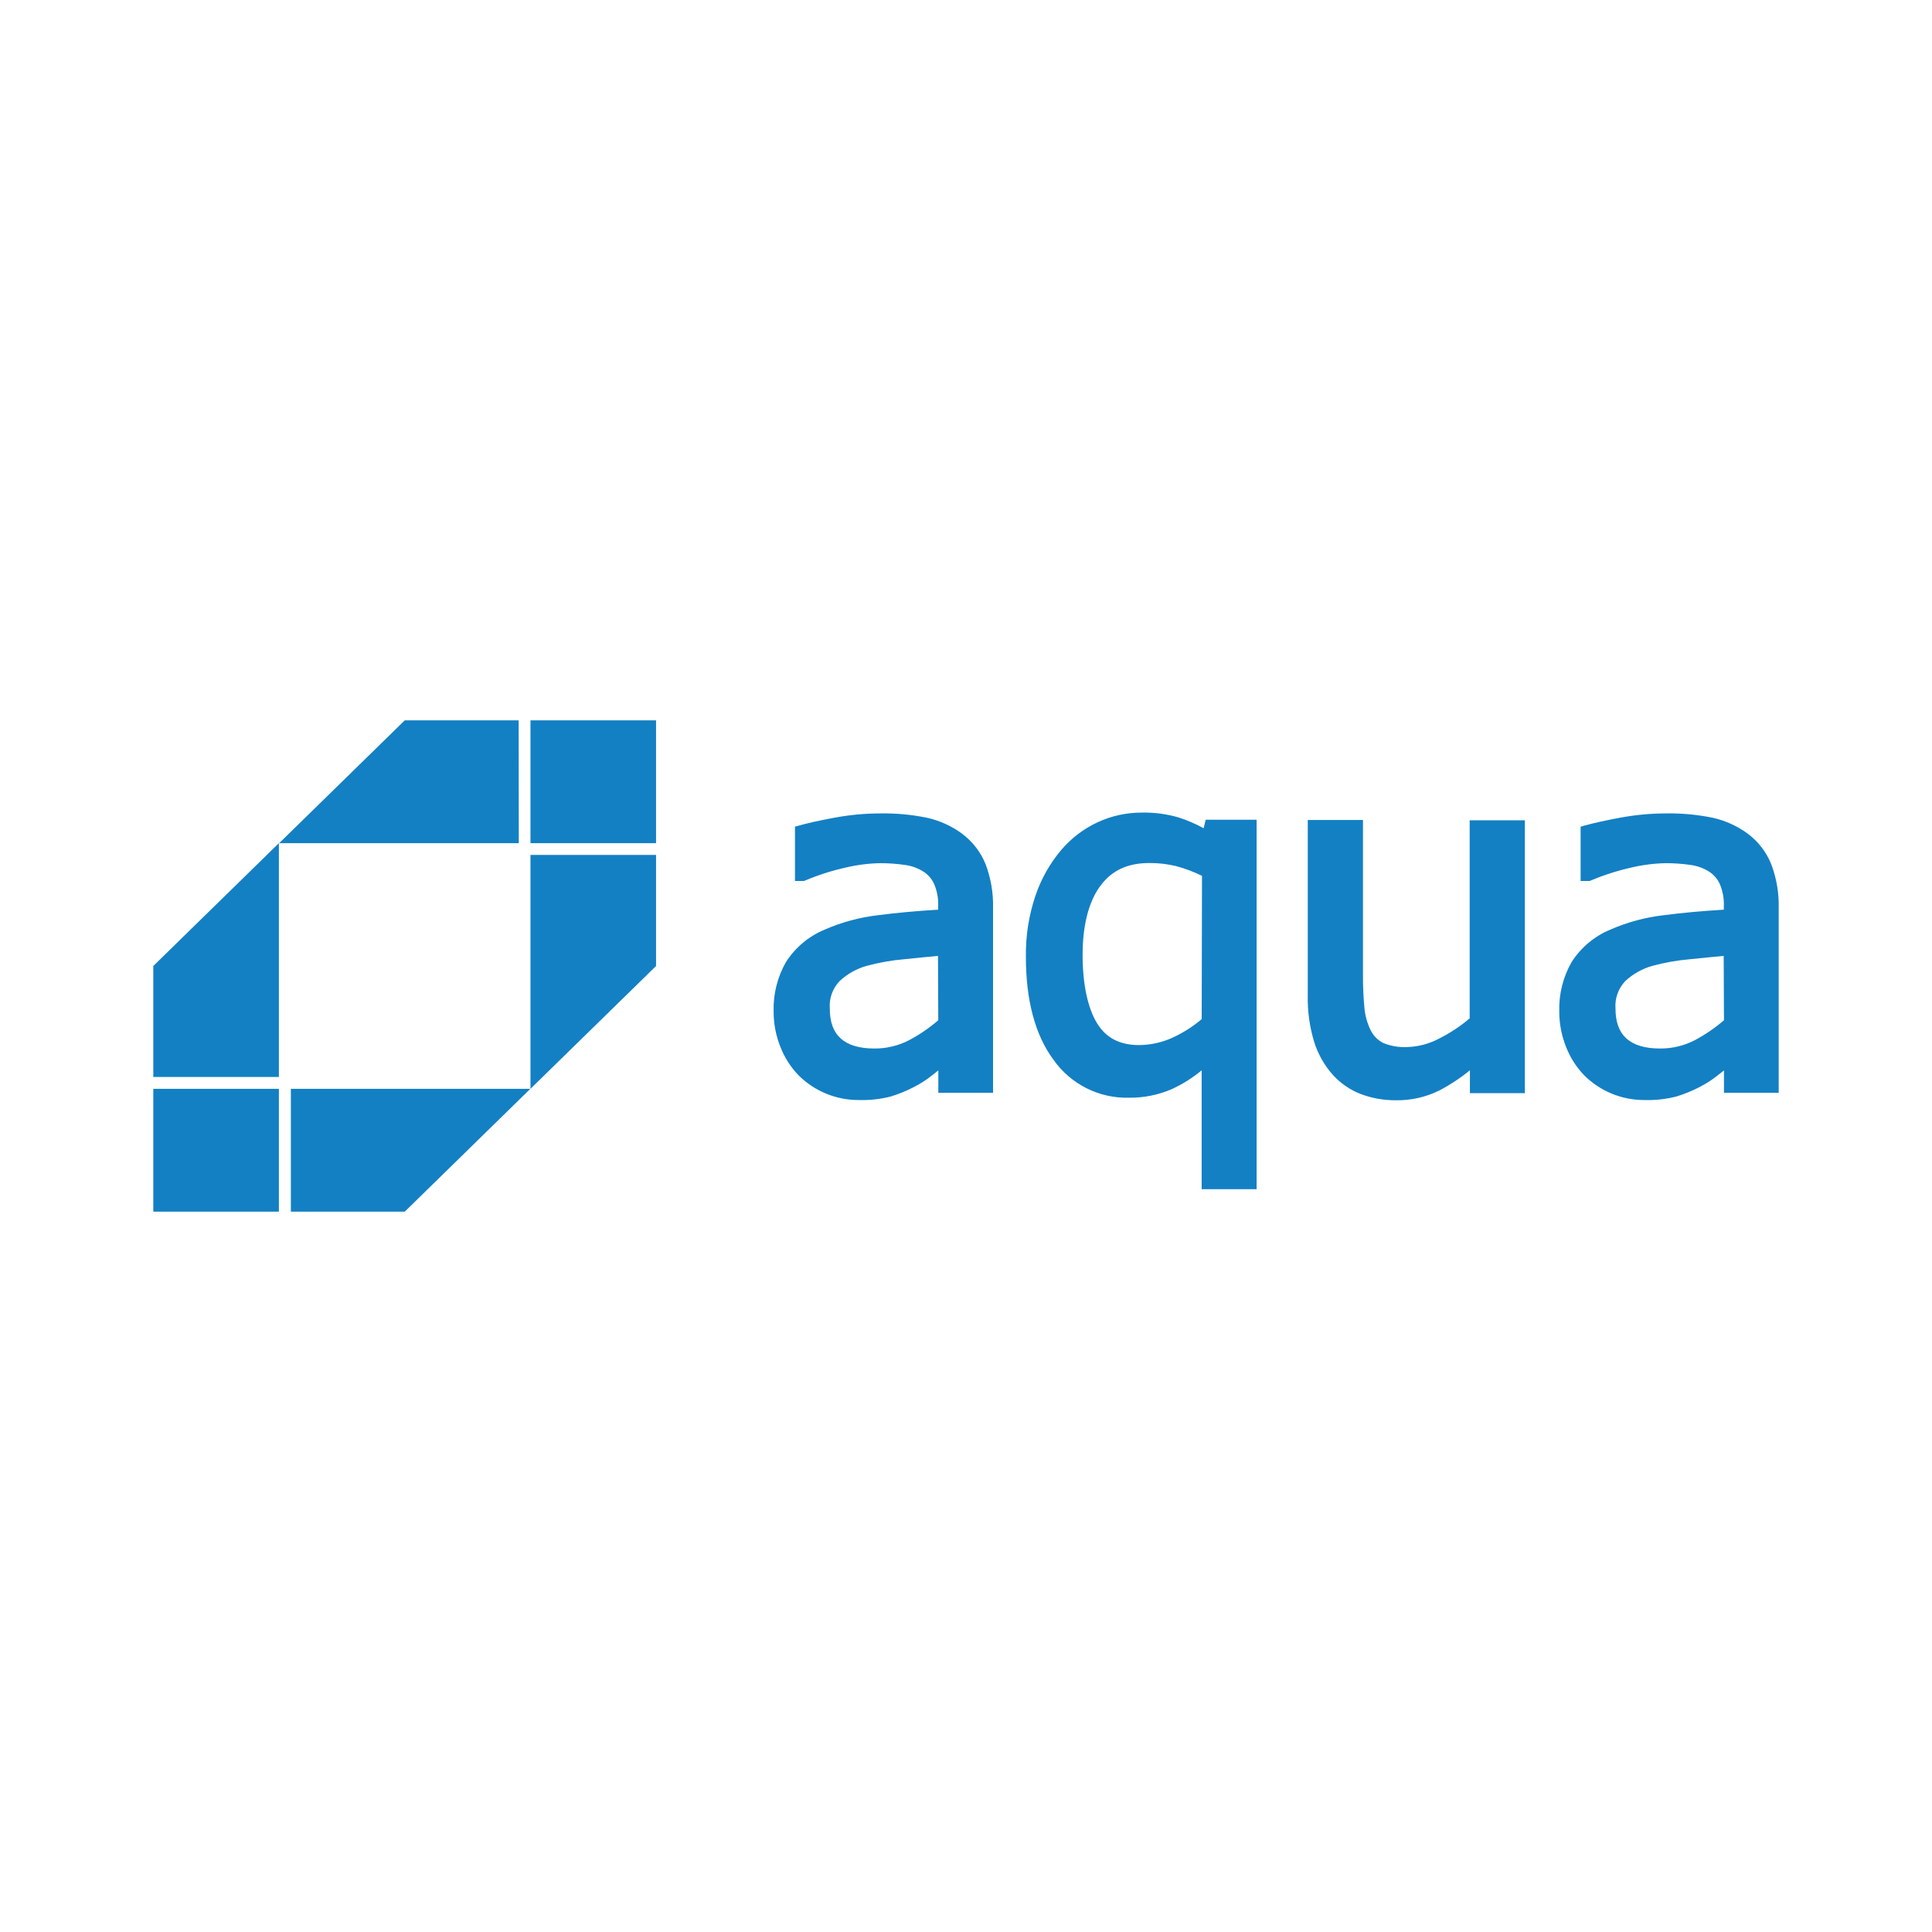
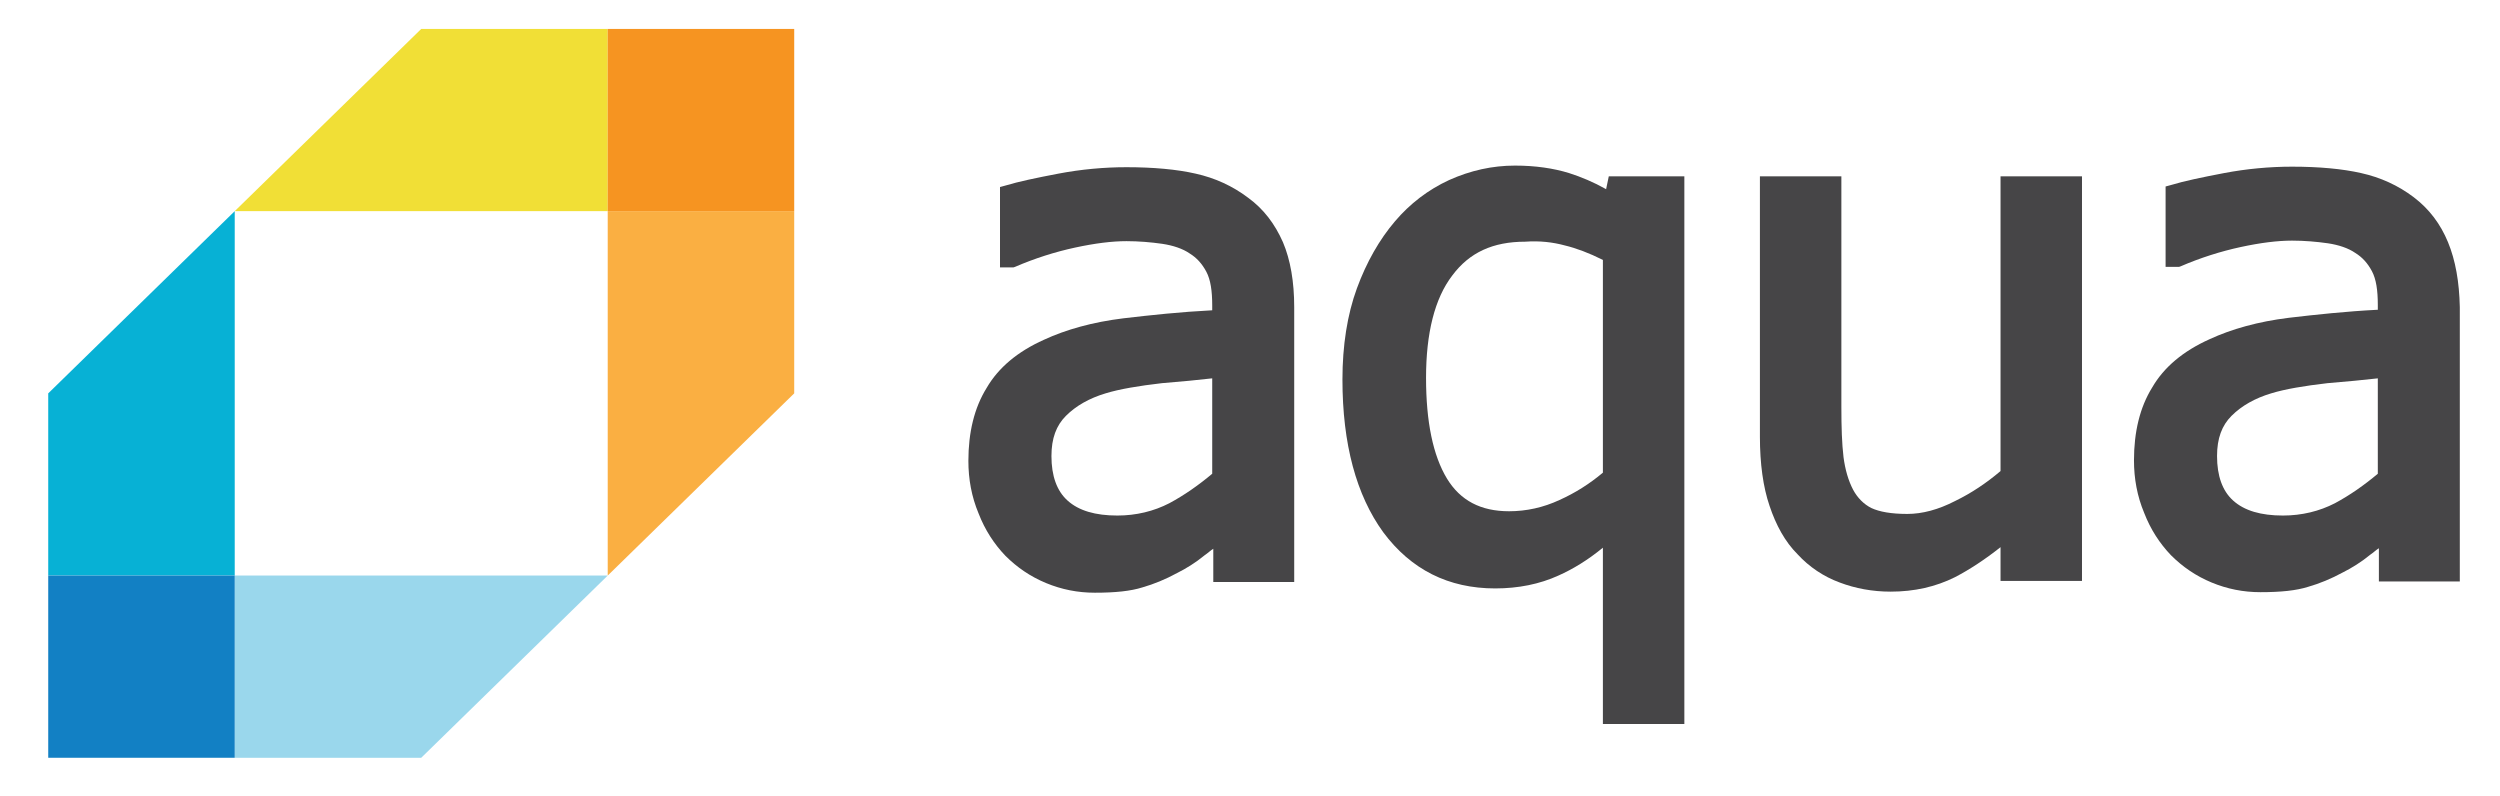
- <svg xmlns="http://www.w3.org/2000/svg" id="_1_color" data-name="1 color" viewBox="0 0 400 400">
-   <defs>
-     <style>.cls-1{fill:#1380c4;}</style>
-   </defs>
-   <path class="cls-1" d="M109.83,174.57h26V149.14h-26ZM60.22,250.86H83.8l26-25.43H60.22Zm47.16-101.72H83.8l-26,25.43h49.61Zm91.88,23.52a19.34,19.34,0,0,0-7.32-3.35,44.53,44.53,0,0,0-9.67-.9,52.36,52.36,0,0,0-9.53.89c-3.17.59-5.64,1.14-7.34,1.63l-.81.23v11.24h1.88l.21-.09a49,49,0,0,1,8.36-2.68,34,34,0,0,1,7.19-.92,35.47,35.47,0,0,1,5,.35,9.64,9.64,0,0,1,3.85,1.33,6,6,0,0,1,2.3,2.58,10.72,10.72,0,0,1,.86,4.68v.69c-4.42.26-8.59.64-12.43,1.14a38.66,38.66,0,0,0-11.1,3,17.41,17.41,0,0,0-8,6.73,19.46,19.46,0,0,0-2.54,10.17,19.67,19.67,0,0,0,1.39,7.34,17.78,17.78,0,0,0,3.75,5.89,17.55,17.55,0,0,0,12.45,5.14,23.83,23.83,0,0,0,6.66-.73,28.37,28.37,0,0,0,4.87-2,22.28,22.28,0,0,0,3.81-2.48l1.17-.92v4.63h11.33V188a24,24,0,0,0-1.54-9.07A14.72,14.72,0,0,0,199.25,172.66Zm-5,38.57a32.91,32.91,0,0,1-6,4.11,15.29,15.29,0,0,1-7.29,1.74c-3.07,0-5.39-.7-6.92-2.09s-2.25-3.41-2.25-6.21a7.42,7.42,0,0,1,2-5.63,13.63,13.63,0,0,1,5.57-3.16,43.6,43.6,0,0,1,7.83-1.39c2.68-.28,5-.51,7-.69Zm-84.43,14.2,26-25.43V177h-26ZM31.74,250.86h26V225.43h-26Zm0-27.88h26V174.57L31.74,200Zm272.54-12.14A31.63,31.63,0,0,1,298,215a15,15,0,0,1-6.64,1.78,11.51,11.51,0,0,1-5-.85,5.85,5.85,0,0,1-2.55-2.58,12.94,12.94,0,0,1-1.31-4.58,65.73,65.73,0,0,1-.31-7v-32H270.76v36.34a30.76,30.76,0,0,0,1.35,9.68,18.56,18.56,0,0,0,3.86,6.77,15.18,15.18,0,0,0,5.9,4,20.21,20.21,0,0,0,7.07,1.24,19.63,19.63,0,0,0,9-2,37.54,37.54,0,0,0,6.39-4.21v4.74h11.38v-56.5H304.28Zm57.65-38.18a19.34,19.34,0,0,0-7.32-3.35,44.53,44.53,0,0,0-9.67-.9,52.34,52.34,0,0,0-9.53.89c-3.17.59-5.64,1.14-7.35,1.63l-.81.23v11.24h1.88l.21-.09a49.06,49.06,0,0,1,8.36-2.68,34,34,0,0,1,7.19-.92,35.46,35.46,0,0,1,5,.35,9.65,9.65,0,0,1,3.85,1.33,6.06,6.06,0,0,1,2.3,2.58,10.73,10.73,0,0,1,.86,4.68v.69c-4.42.26-8.59.64-12.43,1.14a38.66,38.66,0,0,0-11.1,3,17.41,17.41,0,0,0-8,6.73,19.46,19.46,0,0,0-2.54,10.17,19.68,19.68,0,0,0,1.39,7.34,17.79,17.79,0,0,0,3.75,5.89,17.55,17.55,0,0,0,12.45,5.14,23.84,23.84,0,0,0,6.66-.73,28.39,28.39,0,0,0,4.87-2,22.28,22.28,0,0,0,3.81-2.48l1.17-.92v4.63h11.33V188a24,24,0,0,0-1.54-9.07A14.71,14.71,0,0,0,361.93,172.66Zm-5,38.57a32.91,32.91,0,0,1-6,4.11,15.29,15.29,0,0,1-7.29,1.74c-3.07,0-5.39-.7-6.92-2.09s-2.25-3.41-2.25-6.21a7.42,7.42,0,0,1,2-5.63,13.63,13.63,0,0,1,5.57-3.16,43.6,43.6,0,0,1,7.83-1.39c2.68-.28,5-.51,7-.69ZM249.2,171.47a30.53,30.53,0,0,0-5.2-2.23,25.27,25.27,0,0,0-7.58-1,21.61,21.61,0,0,0-9.17,2,22.09,22.09,0,0,0-7.56,5.77,29.21,29.21,0,0,0-5.29,9.37,37.93,37.93,0,0,0-2,12.74c0,9,1.92,16.18,5.71,21.29a18.53,18.53,0,0,0,15.62,7.86,21.76,21.76,0,0,0,8.86-1.77,28,28,0,0,0,6.2-3.9v24.61h11.38V169.72H249.63ZM248.8,211a26.17,26.17,0,0,1-6,3.82,16.9,16.9,0,0,1-7,1.55c-4,0-6.84-1.5-8.71-4.59s-2.95-8-2.95-14.06,1.23-11,3.66-14.29,5.72-4.75,10.18-4.75a22.94,22.94,0,0,1,5.56.65,29.28,29.28,0,0,1,5.32,2Z" />
+ <svg xmlns="http://www.w3.org/2000/svg" xmlns:xlink="http://www.w3.org/1999/xlink" version="1.1" id="Layer_1" x="0px" y="0px" viewBox="0 0 466.5 148.5" style="enable-background:new 0 0 466.5 148.5;" xml:space="preserve">
+   <style type="text/css">
+ 	.st0{fill:#FF0000;}
+ 	.st1{fill:#010101;}
+ 	.st2{fill:#F7F7F7;}
+ 	.st3{fill:#FDFDFD;}
+ 	.st4{fill:#15876A;}
+ 	.st5{fill:none;}
+ 	.st6{fill:#111111;}
+ 	.st7{fill:#121212;}
+ 	.st8{fill:#131313;}
+ 	.st9{fill:#52D311;}
+ 	.st10{fill:#4ED20C;}
+ 	.st11{fill:#49D105;}
+ 	.st12{fill:#4DD20A;}
+ 	.st13{fill:#48D103;}
+ 	.st14{fill:#60D724;}
+ 	.st15{fill:#4AD105;}
+ 	.st16{fill:#FCFCFC;}
+ 	.st17{fill:#FBFDFA;}
+ 	.st18{fill:#46D000;}
+ 	.st19{fill:#FEFEFE;}
+ 	.st20{fill:#52D411;}
+ 	.st21{fill:#4ED30C;}
+ 	.st22{fill:#49D205;}
+ 	.st23{fill:#4DD30A;}
+ 	.st24{fill:#48D203;}
+ 	.st25{fill:#60D824;}
+ 	.st26{fill:#4AD205;}
+ 	.st27{fill:#FBFBFB;}
+ 	.st28{fill:#E1F7D6;}
+ 	.st29{fill:#FCFEFB;}
+ 	.st30{fill:#EBF9E4;}
+ 	.st31{fill:#46D100;}
+ 	.st32{fill:#1C3E5A;}
+ 	.st33{fill:#EFF6F6;}
+ 	.st34{fill:#DBD6D0;}
+ 	.st35{fill:#F9F8F5;}
+ 	.st36{fill:#24445E;}
+ 	.st37{fill:#0B1C2A;}
+ 	.st38{fill:#1D405B;}
+ 	.st39{fill:#E5DED7;}
+ 	.st40{fill:#C0D2D3;}
+ 	.st41{fill:#C8E2E3;}
+ 	.st42{fill:#172734;}
+ 	.st43{fill:#DFF3F6;}
+ 	.st44{fill:#DCEBE8;}
+ 	.st45{fill:#464648;}
+ 	.st46{fill:#F8AD42;}
+ 	.st47{fill:#EFDD36;}
+ 	.st48{fill:#0BAFD3;}
+ 	.st49{fill:#99D4EA;}
+ 	.st50{fill:#F49221;}
+ 	.st51{fill:#1380C2;}
+ 	.st52{clip-path:url(#SVGID_2_);fill:#F1DF36;}
+ 	.st53{clip-path:url(#SVGID_2_);fill:#FAAF42;}
+ 	.st54{clip-path:url(#SVGID_2_);fill:#9AD7EC;}
+ 	.st55{clip-path:url(#SVGID_2_);fill:#07B1D5;}
+ 	.st56{clip-path:url(#SVGID_2_);fill:#F69421;}
+ 	.st57{clip-path:url(#SVGID_2_);fill:#1280C4;}
+ 	.st58{clip-path:url(#SVGID_2_);}
+ 	.st59{clip-path:url(#SVGID_4_);fill:#464547;}
+ </style>
+   <g>
+     <g>
+       <defs>
+         <rect id="SVGID_1_" x="-7" y="-14.6" width="490.4" height="176" />
+       </defs>
+       <clipPath id="SVGID_2_">
+         <use xlink:href="#SVGID_1_" style="overflow:visible;" />
+       </clipPath>
+       <polygon class="st52" points="78.6,5.4 43.8,39.4 113.4,39.4 113.4,5.4   " />
+       <polygon class="st53" points="113.4,107.4 148.2,73.4 148.2,39.4 113.4,39.4   " />
+       <polygon class="st54" points="43.8,107.4 43.8,141.4 78.6,141.4 113.4,107.4   " />
+       <polygon class="st55" points="9,73.4 9,107.4 43.8,107.4 43.8,39.4   " />
+       <rect x="113.4" y="5.4" class="st56" width="34.8" height="34" />
+       <rect x="9" y="107.4" class="st57" width="34.8" height="34" />
+       <g class="st58">
+         <defs>
+           <rect id="SVGID_3_" x="-7" y="-14.6" width="490.4" height="176" />
+         </defs>
+         <clipPath id="SVGID_4_">
+           <use xlink:href="#SVGID_3_" style="overflow:visible;" />
+         </clipPath>
+         <path class="st59" d="M232.9,36.9c-2.9-2.2-6.2-3.7-9.8-4.5c-3.5-0.8-7.9-1.2-12.9-1.2c-4.2,0-8.5,0.4-12.7,1.2     c-4.2,0.8-7.5,1.5-9.8,2.2l-1.1,0.3v15h2.5l0.3-0.1c3.7-1.6,7.5-2.8,11.2-3.6c3.7-0.8,6.9-1.2,9.6-1.2c2.3,0,4.6,0.2,6.7,0.5     c2,0.3,3.8,0.9,5.1,1.8c1.3,0.8,2.3,1.9,3.1,3.4c0.8,1.5,1.1,3.6,1.1,6.3v0.9c-5.9,0.3-11.5,0.9-16.6,1.5     c-5.7,0.7-10.7,2.1-14.8,4c-4.9,2.2-8.5,5.2-10.7,9c-2.3,3.7-3.4,8.3-3.4,13.6c0,3.4,0.6,6.7,1.9,9.8c1.2,3.1,2.9,5.7,5,7.9     c2.2,2.2,4.7,3.9,7.6,5.1c2.9,1.2,5.9,1.8,9.1,1.8c3.8,0,6.7-0.3,8.9-1c2.1-0.6,4.3-1.5,6.5-2.7c1.6-0.8,3.4-1.9,5.1-3.3     c0.6-0.4,1.1-0.9,1.6-1.2v6.2h15.1V57.3c0-4.7-0.7-8.8-2.1-12.1C237.9,41.8,235.8,39,232.9,36.9 M226.2,70.6v17.8     c-2.5,2.1-5.2,4-8,5.5c-2.9,1.5-6.2,2.3-9.7,2.3c-4.1,0-7.2-0.9-9.3-2.8c-2-1.8-3-4.6-3-8.3c0-3.3,0.9-5.7,2.7-7.5     c1.9-1.9,4.4-3.3,7.4-4.2c2.6-0.8,6.2-1.4,10.5-1.9C220.5,71.2,223.6,70.9,226.2,70.6" />
+         <path class="st59" d="M299.7,35.3c-2.3-1.3-4.7-2.3-6.9-3c-2.9-0.9-6.3-1.4-10.1-1.4c-4.2,0-8.3,0.9-12.3,2.7     c-3.9,1.8-7.3,4.4-10.1,7.7c-2.9,3.4-5.3,7.6-7.1,12.5c-1.8,4.9-2.7,10.7-2.7,17c0,12.1,2.6,21.6,7.6,28.5     c5.2,7,12.2,10.5,20.9,10.5c4.3,0,8.3-0.8,11.8-2.4c2.7-1.2,5.5-2.9,8.3-5.2v32.9h15.2V32.9h-14.1L299.7,35.3z M292,45.8     c2.1,0.5,4.5,1.4,7.1,2.7v39.7c-2.5,2.1-5.2,3.8-8.1,5.1c-3,1.4-6.2,2.1-9.4,2.1c-5.3,0-9.1-2-11.6-6.1     c-2.6-4.3-3.9-10.6-3.9-18.8c0-8.3,1.6-14.8,4.9-19.1c3.2-4.3,7.6-6.3,13.6-6.3C287.3,44.9,289.8,45.2,292,45.8" />
+         <path class="st59" d="M373.3,87.9c-2.6,2.2-5.4,4.1-8.5,5.6c-3.1,1.6-6.1,2.4-8.9,2.4c-3,0-5.2-0.4-6.7-1.1     c-1.4-0.7-2.6-1.9-3.4-3.4c-0.9-1.7-1.5-3.8-1.8-6.1c-0.3-2.5-0.4-5.6-0.4-9.4V32.9h-15.2v48.6c0,5,0.6,9.4,1.8,12.9     c1.2,3.6,2.9,6.7,5.2,9c2.2,2.4,4.9,4.2,7.9,5.3c2.9,1.1,6.1,1.7,9.5,1.7c4.4,0,8.4-0.9,12-2.7c2.7-1.4,5.6-3.3,8.5-5.6v6.3h15.2     V32.9h-15.2V87.9z" />
+         <path class="st59" d="M456.8,45.2c-1.4-3.4-3.5-6.2-6.4-8.4c-2.9-2.2-6.2-3.7-9.8-4.5c-3.5-0.8-7.9-1.2-12.9-1.2     c-4.2,0-8.5,0.4-12.7,1.2c-4.2,0.8-7.5,1.5-9.8,2.2l-1.1,0.3v15h2.5l0.3-0.1c3.7-1.6,7.5-2.8,11.2-3.6c3.7-0.8,6.9-1.2,9.6-1.2     c2.3,0,4.6,0.2,6.7,0.5c2,0.3,3.8,0.9,5.1,1.8c1.3,0.8,2.3,1.9,3.1,3.4c0.8,1.5,1.1,3.6,1.1,6.3v0.9c-5.9,0.3-11.5,0.9-16.6,1.5     c-5.7,0.7-10.7,2.1-14.8,4c-4.9,2.2-8.5,5.2-10.7,9c-2.3,3.7-3.4,8.3-3.4,13.6c0,3.4,0.6,6.7,1.9,9.8c1.2,3.1,2.9,5.7,5,7.9     c2.2,2.2,4.7,3.9,7.6,5.1c2.9,1.2,5.9,1.8,9.1,1.8c3.8,0,6.7-0.3,8.9-1c2.1-0.6,4.3-1.5,6.5-2.7c1.6-0.8,3.4-1.9,5.1-3.3     c0.6-0.4,1.1-0.9,1.6-1.2v6.2h15.1V57.3C458.9,52.6,458.2,48.6,456.8,45.2 M443.7,70.6v17.8c-2.5,2.1-5.2,4-8,5.5     c-2.9,1.5-6.2,2.3-9.7,2.3c-4.1,0-7.2-0.9-9.3-2.8c-2-1.8-3-4.6-3-8.3c0-3.3,0.9-5.7,2.7-7.5c1.9-1.9,4.4-3.3,7.4-4.2     c2.6-0.8,6.2-1.4,10.5-1.9C437.9,71.2,441.1,70.9,443.7,70.6" />
+       </g>
+     </g>
+   </g>
</svg>
